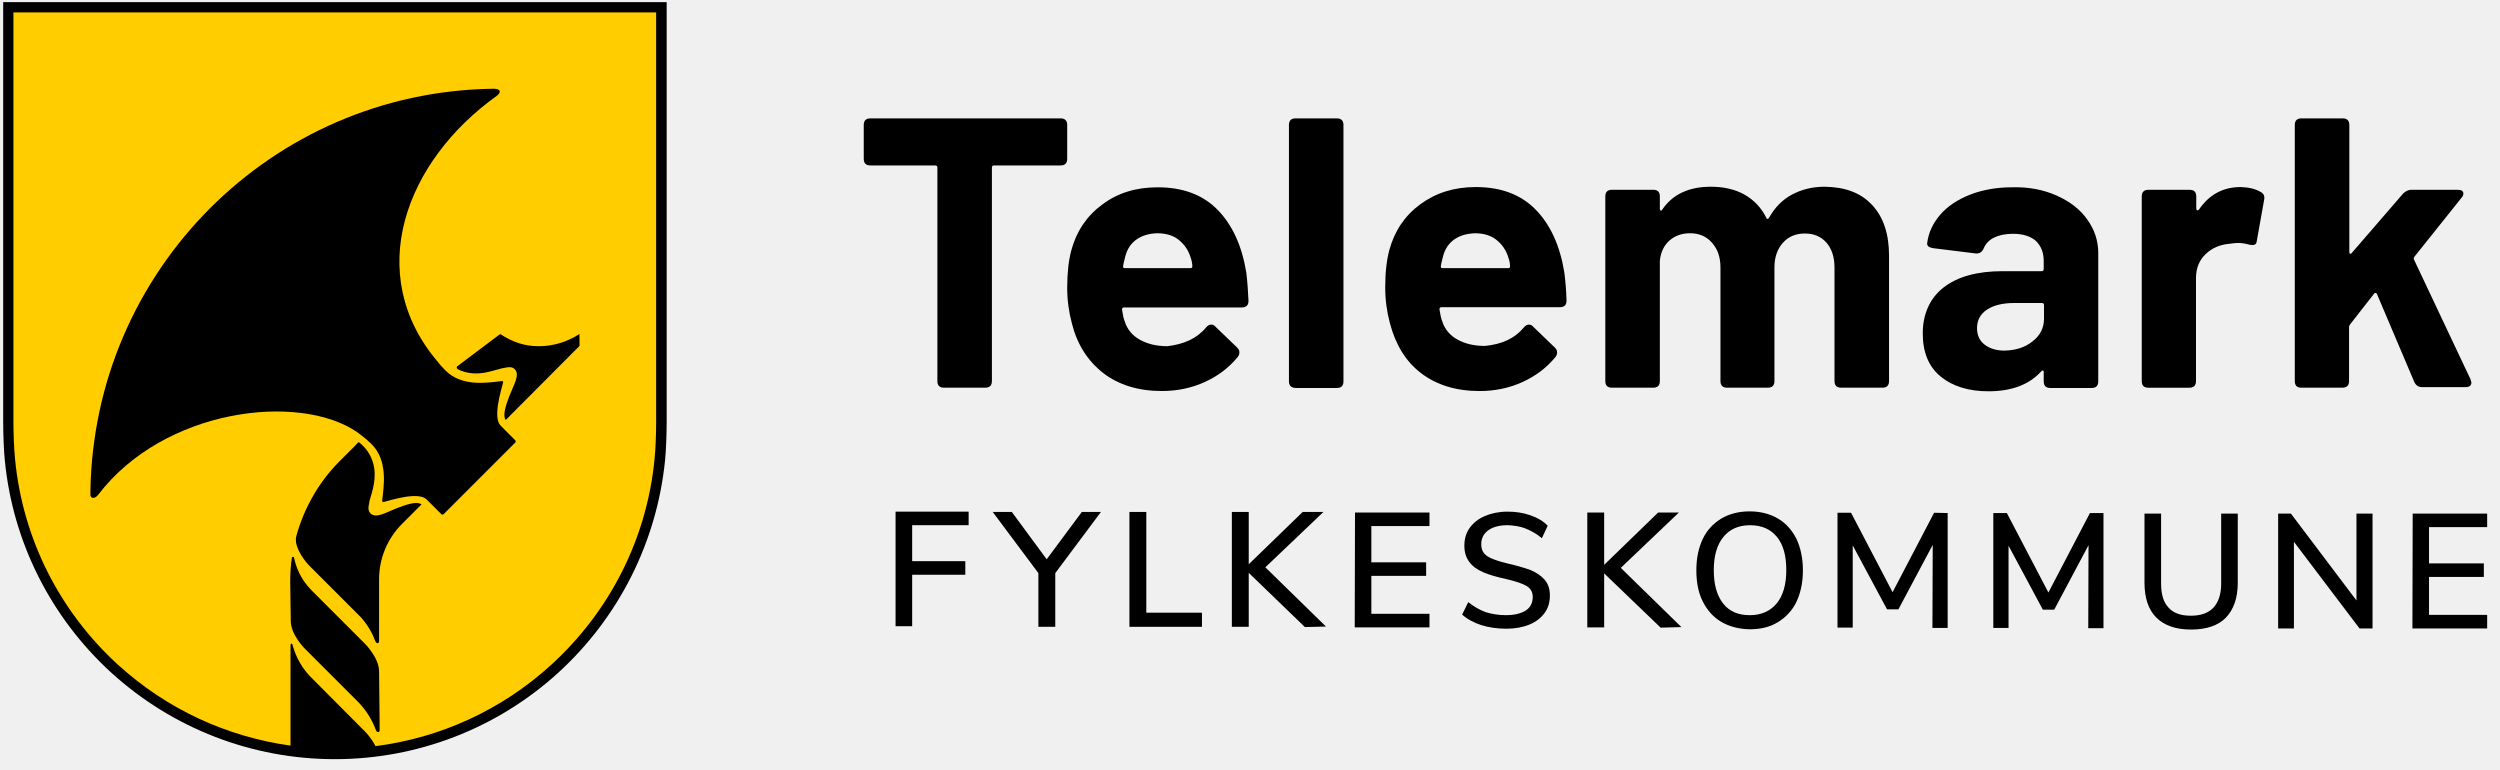
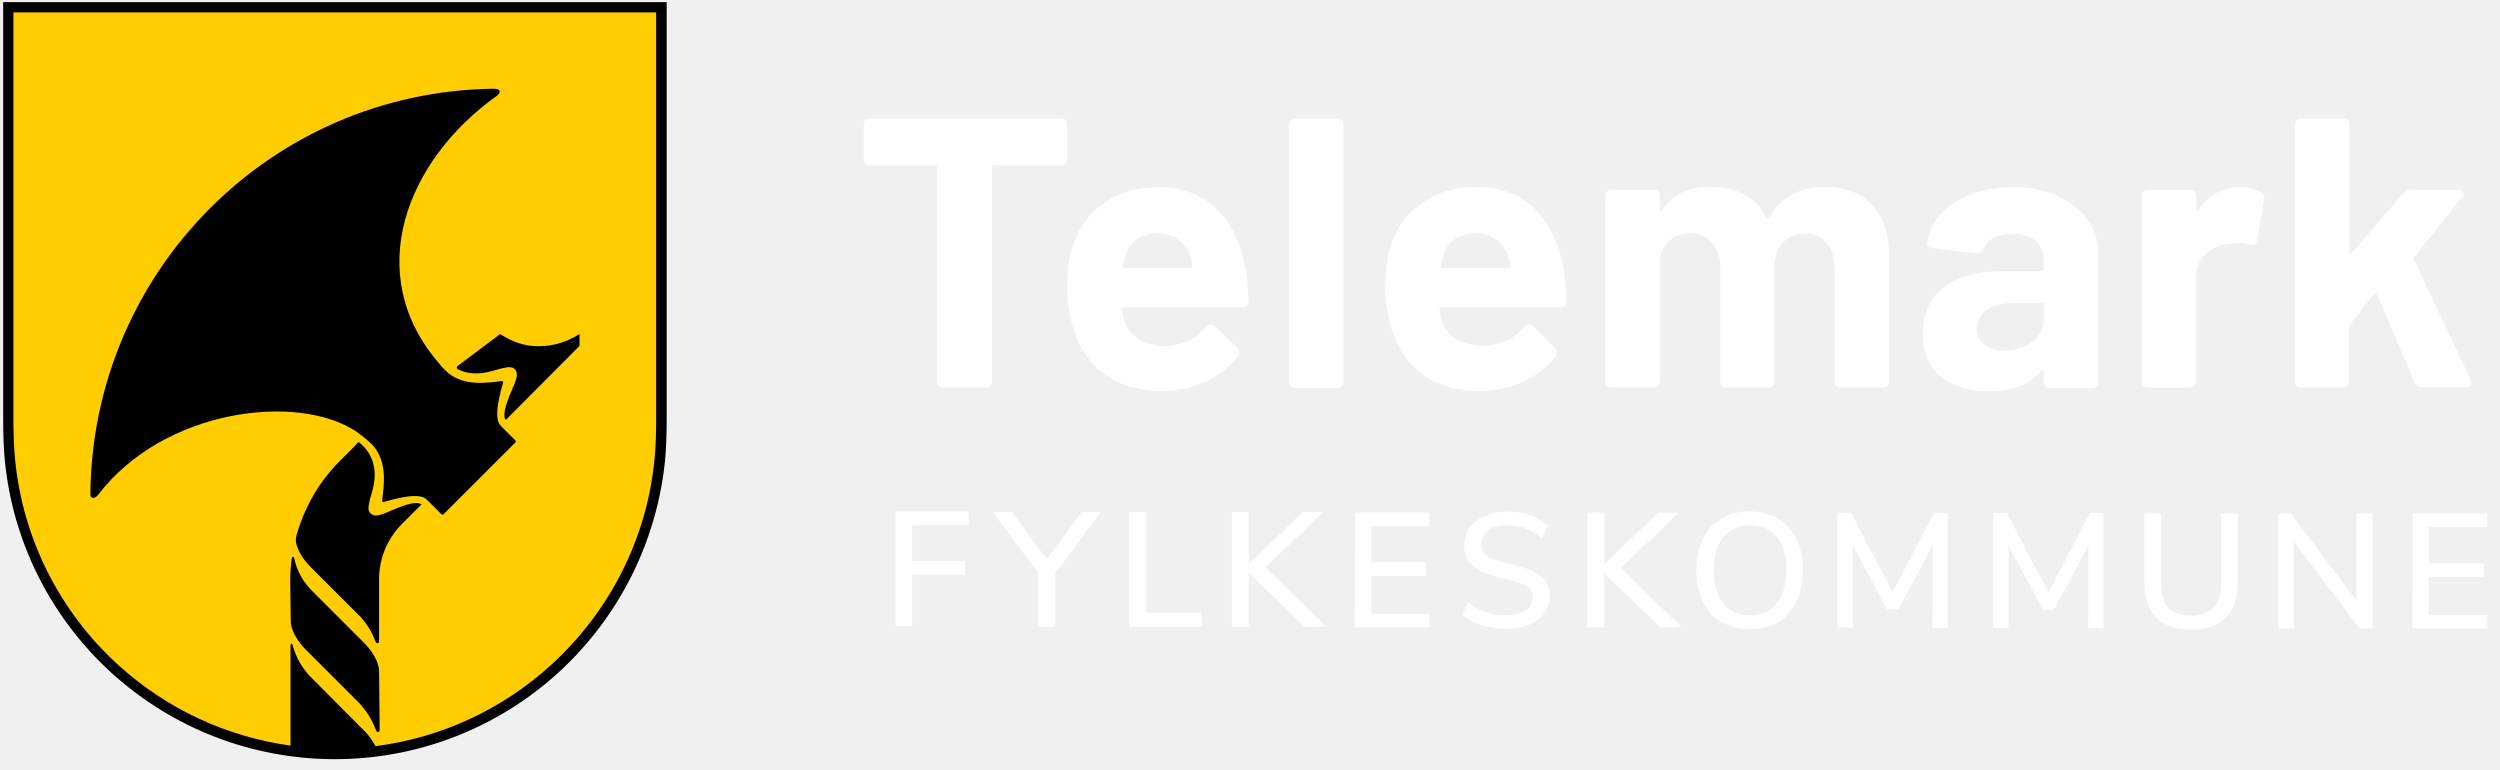
<svg xmlns="http://www.w3.org/2000/svg" width="156" height="48" viewBox="0 0 156 48" fill="none">
  <g clip-path="url(#clip0_1057_136)">
    <path d="M0.406 0.371V26.297C0.406 26.987 0.441 28.041 0.51 28.715C1.011 33.741 3.343 38.387 7.108 41.807C10.89 45.244 15.778 47.144 20.908 47.144C26.038 47.144 30.926 45.244 34.709 41.807C38.457 38.387 40.806 33.741 41.307 28.715C41.376 28.058 41.41 27.005 41.41 26.297V0.371H0.406Z" fill="#FFCD00" />
    <path d="M0.199 0.133V26.317C0.199 27.026 0.234 28.079 0.303 28.753C0.804 33.831 3.17 38.529 6.953 41.983C10.77 45.455 15.727 47.372 20.891 47.372C26.056 47.372 31.013 45.455 34.83 41.983C38.612 38.529 40.979 33.831 41.497 28.753C41.566 28.079 41.6 27.026 41.6 26.317V0.133H0.199ZM40.944 26.317C40.944 27.008 40.91 28.045 40.84 28.684C40.357 33.606 38.06 38.149 34.381 41.499C31.306 44.298 27.489 46.042 23.43 46.56C23.171 46.042 22.791 45.662 22.791 45.662L19.285 42.139C18.663 41.448 18.387 40.74 18.249 40.221C18.231 40.118 18.128 40.17 18.128 40.239V46.526C14.138 45.973 10.407 44.246 7.384 41.499C3.705 38.149 1.426 33.606 0.942 28.684C0.873 28.027 0.838 26.991 0.838 26.317V0.772H40.944V26.317Z" fill="black" />
    <path d="M23.654 41.897C23.654 41.05 22.79 40.187 22.79 40.187L19.457 36.853C18.748 36.145 18.455 35.351 18.351 34.798C18.334 34.729 18.23 34.729 18.213 34.798C18.144 35.282 18.109 35.765 18.109 36.266L18.144 38.753C18.144 39.6 19.008 40.463 19.008 40.463L22.41 43.866C22.928 44.419 23.239 44.989 23.429 45.489C23.515 45.766 23.688 45.697 23.688 45.576V45.144L23.654 41.897Z" fill="black" />
    <path d="M24.777 31.706C24.103 31.965 23.464 32.379 23.119 32.034C22.946 31.861 22.98 31.654 23.049 31.326C23.049 31.326 23.049 31.326 23.049 31.308V31.291C23.119 30.998 23.257 30.652 23.326 30.22C23.481 29.374 23.343 28.372 22.445 27.63C22.41 27.595 22.341 27.595 22.307 27.647L22.169 27.802L21.184 28.787C19.889 30.082 18.973 31.706 18.49 33.45C18.455 33.571 18.455 33.709 18.472 33.847C18.61 34.608 19.301 35.298 19.301 35.298L22.514 38.511C22.963 39.012 23.239 39.53 23.395 39.945C23.481 40.221 23.654 40.152 23.654 40.014V36.145C23.654 34.849 24.172 33.606 25.087 32.69L26.279 31.498C26.297 31.481 26.297 31.447 26.262 31.447C25.968 31.291 25.398 31.464 24.777 31.706Z" fill="black" />
    <path d="M6.124 30.877C10.235 25.488 18.646 24.487 22.274 26.956C22.36 27.026 22.74 27.285 23.137 27.665C23.155 27.682 23.172 27.699 23.189 27.716C24.225 28.753 23.949 30.359 23.845 31.24C23.845 31.292 23.88 31.326 23.932 31.326C24.415 31.205 26.108 30.653 26.626 31.171L27.231 31.775L27.542 32.086C27.576 32.121 27.645 32.121 27.68 32.086L32.153 27.613C32.188 27.578 32.188 27.509 32.153 27.475L31.842 27.164L31.238 26.559C30.737 26.058 31.273 24.348 31.393 23.865C31.411 23.813 31.359 23.761 31.307 23.778C30.426 23.882 28.837 24.158 27.801 23.122C27.784 23.105 27.766 23.087 27.749 23.07C27.542 22.863 27.524 22.828 27.352 22.621C22.619 17.094 25.314 10.03 31.013 5.971C31.186 5.833 31.341 5.574 30.875 5.539C30.841 5.539 30.72 5.539 30.72 5.539C16.954 5.746 5.848 16.87 5.641 30.67C5.641 30.687 5.641 30.808 5.641 30.86C5.641 31.119 5.9 31.154 6.124 30.877Z" fill="black" />
    <path d="M28.561 23.037C29.131 23.331 29.753 23.348 30.306 23.244C30.738 23.158 31.083 23.037 31.377 22.968H31.394C31.394 22.968 31.394 22.968 31.411 22.968C31.722 22.899 31.947 22.864 32.119 23.037C32.465 23.382 32.05 24.021 31.791 24.695C31.549 25.317 31.377 25.887 31.532 26.18C31.549 26.198 31.567 26.198 31.584 26.18L36.144 21.603C36.161 21.586 36.161 21.569 36.161 21.552V20.878C36.161 20.843 36.126 20.843 36.126 20.861C35.401 21.327 34.537 21.603 33.622 21.603C32.689 21.603 31.964 21.327 31.238 20.861C31.221 20.843 31.204 20.843 31.187 20.861L28.544 22.847C28.475 22.899 28.492 23.002 28.561 23.037Z" fill="black" />
-     <path d="M66.593 7.801V9.908C66.593 10.185 66.455 10.323 66.179 10.323H62.034C61.93 10.323 61.895 10.375 61.895 10.461V23.778C61.895 24.054 61.757 24.192 61.481 24.192H58.907C58.631 24.192 58.493 24.054 58.493 23.778V10.461C58.493 10.357 58.441 10.323 58.355 10.323H54.313C54.037 10.323 53.898 10.185 53.898 9.908V7.801C53.898 7.525 54.037 7.387 54.313 7.387H66.179C66.455 7.387 66.593 7.525 66.593 7.801Z" fill="black" />
-     <path d="M75.264 20.427C75.368 20.306 75.472 20.255 75.575 20.255C75.679 20.255 75.765 20.289 75.834 20.375L77.199 21.688C77.302 21.792 77.337 21.878 77.337 21.982C77.337 22.103 77.302 22.189 77.233 22.275C76.698 22.932 76.024 23.45 75.195 23.83C74.366 24.21 73.468 24.4 72.501 24.4C71.033 24.4 69.806 24.02 68.839 23.277C67.872 22.517 67.216 21.498 66.887 20.185C66.697 19.477 66.594 18.735 66.594 17.957C66.594 17.025 66.68 16.247 66.853 15.608C67.181 14.416 67.82 13.466 68.787 12.758C69.754 12.033 70.894 11.688 72.242 11.688C73.814 11.688 75.057 12.154 75.972 13.086C76.888 14.019 77.493 15.315 77.769 17.007C77.838 17.543 77.872 18.113 77.907 18.769C77.907 19.045 77.769 19.184 77.493 19.184H70.152C70.048 19.184 70.014 19.235 70.014 19.322C70.065 19.65 70.117 19.909 70.186 20.064C70.342 20.565 70.67 20.945 71.136 21.204C71.603 21.463 72.173 21.602 72.846 21.602C73.883 21.481 74.694 21.118 75.264 20.427ZM70.929 14.935C70.584 15.177 70.342 15.522 70.221 15.988C70.135 16.299 70.1 16.489 70.083 16.593C70.065 16.696 70.1 16.731 70.204 16.731H74.28C74.366 16.731 74.401 16.696 74.401 16.627C74.401 16.455 74.366 16.265 74.297 16.075C74.159 15.608 73.9 15.246 73.554 14.969C73.209 14.693 72.76 14.555 72.207 14.555C71.706 14.572 71.275 14.693 70.929 14.935Z" fill="black" />
-     <path d="M80.43 23.778V7.801C80.43 7.525 80.568 7.387 80.844 7.387H83.418C83.694 7.387 83.832 7.525 83.832 7.801V23.795C83.832 24.072 83.694 24.21 83.418 24.21H80.844C80.551 24.192 80.43 24.054 80.43 23.778Z" fill="black" />
-     <path d="M95.091 20.429C95.195 20.308 95.298 20.256 95.402 20.256C95.505 20.256 95.592 20.291 95.661 20.377L97.025 21.69C97.129 21.793 97.163 21.88 97.163 21.983C97.163 22.104 97.129 22.191 97.06 22.277C96.524 22.933 95.851 23.451 95.022 23.831C94.193 24.211 93.294 24.401 92.327 24.401C90.859 24.401 89.633 24.021 88.666 23.279C87.698 22.536 87.077 21.482 86.731 20.17C86.541 19.462 86.438 18.719 86.438 17.942C86.438 17.009 86.524 16.232 86.697 15.593C87.025 14.401 87.664 13.451 88.631 12.743C89.598 12.035 90.738 11.672 92.085 11.672C93.657 11.672 94.901 12.138 95.816 13.071C96.732 14.004 97.336 15.299 97.613 16.992C97.682 17.527 97.734 18.097 97.751 18.753C97.751 19.03 97.613 19.168 97.336 19.168H89.961C89.857 19.168 89.823 19.22 89.823 19.306C89.875 19.634 89.927 19.893 89.996 20.049C90.151 20.55 90.479 20.93 90.945 21.189C91.412 21.448 91.982 21.586 92.656 21.586C93.726 21.482 94.521 21.12 95.091 20.429ZM90.755 14.936C90.41 15.178 90.168 15.524 90.047 15.99C89.961 16.301 89.927 16.491 89.909 16.594C89.892 16.698 89.927 16.733 90.03 16.733H94.106C94.193 16.733 94.227 16.698 94.227 16.629C94.227 16.456 94.193 16.266 94.124 16.076C93.985 15.61 93.726 15.247 93.381 14.971C93.035 14.694 92.586 14.556 92.034 14.556C91.533 14.574 91.101 14.694 90.755 14.936Z" fill="black" />
-     <path d="M116.822 12.792C117.53 13.552 117.876 14.606 117.876 15.953V23.777C117.876 24.054 117.738 24.192 117.461 24.192H114.888C114.611 24.192 114.473 24.054 114.473 23.777V16.696C114.473 16.04 114.3 15.521 113.972 15.141C113.627 14.761 113.195 14.571 112.625 14.571C112.055 14.571 111.606 14.761 111.261 15.141C110.915 15.521 110.725 16.04 110.725 16.678V23.777C110.725 24.054 110.587 24.192 110.311 24.192H107.772C107.495 24.192 107.357 24.054 107.357 23.777V16.696C107.357 16.057 107.184 15.539 106.822 15.141C106.476 14.744 106.01 14.554 105.457 14.554C104.939 14.554 104.524 14.71 104.179 15.003C103.834 15.314 103.626 15.729 103.574 16.281V23.777C103.574 24.054 103.436 24.192 103.16 24.192H100.586C100.31 24.192 100.172 24.054 100.172 23.777V12.257C100.172 11.98 100.31 11.842 100.586 11.842H103.16C103.436 11.842 103.574 11.98 103.574 12.257V13.017C103.574 13.086 103.592 13.12 103.626 13.138C103.661 13.155 103.695 13.138 103.73 13.069C104.386 12.119 105.388 11.652 106.753 11.652C107.547 11.652 108.255 11.808 108.842 12.136C109.43 12.464 109.896 12.948 110.207 13.57C110.224 13.639 110.242 13.656 110.293 13.656C110.328 13.656 110.362 13.621 110.397 13.57C110.76 12.931 111.243 12.447 111.831 12.136C112.418 11.825 113.091 11.652 113.851 11.652C115.147 11.67 116.114 12.032 116.822 12.792Z" fill="black" />
-     <path d="M128.34 12.206C129.152 12.569 129.791 13.052 130.24 13.691C130.689 14.313 130.931 15.004 130.931 15.781V23.795C130.931 24.072 130.793 24.21 130.516 24.21H127.943C127.667 24.21 127.528 24.072 127.528 23.795V23.225C127.528 23.156 127.511 23.122 127.477 23.122C127.442 23.105 127.407 23.139 127.356 23.191C126.613 24.003 125.525 24.417 124.074 24.417C122.848 24.417 121.846 24.106 121.103 23.502C120.36 22.897 119.98 21.999 119.98 20.807C119.98 19.616 120.412 18.614 121.276 17.94C122.139 17.267 123.366 16.921 124.972 16.921H127.39C127.494 16.921 127.528 16.869 127.528 16.783V16.282C127.528 15.747 127.356 15.349 127.045 15.038C126.717 14.745 126.233 14.589 125.611 14.589C125.128 14.589 124.73 14.676 124.419 14.831C124.109 14.987 123.901 15.211 123.78 15.505C123.677 15.729 123.521 15.833 123.297 15.816L120.637 15.488C120.516 15.47 120.412 15.436 120.343 15.384C120.274 15.332 120.24 15.246 120.257 15.159C120.343 14.503 120.62 13.916 121.086 13.38C121.552 12.845 122.174 12.448 122.951 12.137C123.729 11.843 124.592 11.688 125.525 11.688C126.596 11.653 127.528 11.843 128.34 12.206ZM126.82 21.308C127.304 20.945 127.546 20.462 127.546 19.892V19.046C127.546 18.942 127.494 18.907 127.407 18.907H125.698C124.972 18.907 124.402 19.046 123.988 19.322C123.573 19.598 123.366 19.978 123.366 20.479C123.366 20.911 123.521 21.256 123.832 21.498C124.143 21.74 124.558 21.878 125.076 21.878C125.767 21.861 126.354 21.688 126.82 21.308Z" fill="black" />
-     <path d="M141.072 11.983C141.262 12.086 141.331 12.242 141.279 12.484L140.83 15.005C140.812 15.144 140.778 15.23 140.692 15.264C140.622 15.299 140.502 15.299 140.346 15.264C140.087 15.195 139.863 15.161 139.655 15.161C139.534 15.161 139.362 15.178 139.103 15.213C138.533 15.264 138.032 15.472 137.634 15.852C137.237 16.232 137.03 16.733 137.03 17.354V23.78C137.03 24.056 136.892 24.194 136.615 24.194H134.059C133.783 24.194 133.645 24.056 133.645 23.78V12.259C133.645 11.983 133.783 11.845 134.059 11.845H136.633C136.909 11.845 137.047 11.983 137.047 12.259V13.002C137.047 13.071 137.064 13.105 137.099 13.123C137.133 13.14 137.168 13.123 137.22 13.071C137.859 12.138 138.723 11.672 139.811 11.672C140.312 11.689 140.726 11.775 141.072 11.983Z" fill="black" />
-     <path d="M143.195 23.778V7.801C143.195 7.525 143.333 7.387 143.61 7.387H146.183C146.46 7.387 146.598 7.525 146.598 7.801V15.729C146.598 15.798 146.615 15.833 146.65 15.833C146.684 15.85 146.719 15.816 146.753 15.781L149.949 12.085C150.104 11.929 150.277 11.843 150.45 11.843H153.351C153.472 11.843 153.559 11.86 153.61 11.895C153.679 11.929 153.714 11.998 153.714 12.068C153.714 12.171 153.679 12.258 153.61 12.326L150.657 16.023C150.605 16.075 150.605 16.144 150.64 16.213L154.163 23.674L154.215 23.864C154.215 24.054 154.094 24.158 153.852 24.158H151.14C150.916 24.158 150.76 24.054 150.657 23.847L148.325 18.355C148.273 18.251 148.204 18.251 148.135 18.337L146.65 20.237C146.598 20.306 146.581 20.358 146.581 20.41V23.778C146.581 24.054 146.442 24.192 146.166 24.192H143.593C143.333 24.192 143.195 24.054 143.195 23.778Z" fill="black" />
-     <path d="M55.883 31.926H60.443V32.772H56.919V35.017H60.235V35.864H56.919V39.076H55.883V31.926Z" fill="black" />
-     <path d="M65.849 35.763V39.113H64.795V35.763L61.945 31.945H63.137L65.313 34.899L67.507 31.945H68.699L65.849 35.763Z" fill="black" />
-     <path d="M70.477 31.945H71.53V38.232H75.002V39.113H70.477V31.945Z" fill="black" />
-     <path d="M81.427 39.13L77.921 35.745V39.113H76.867V31.945H77.921V35.21L81.289 31.945H82.584L78.957 35.4L82.74 39.096L81.427 39.13Z" fill="black" />
-     <path d="M84.552 31.98H89.199V32.827H85.572V35.09H88.991V35.936H85.572V38.302H89.199V39.148H84.535L84.552 31.98Z" fill="black" />
-     <path d="M92.43 39.007C91.964 38.852 91.567 38.645 91.238 38.351L91.618 37.574C91.964 37.85 92.326 38.057 92.706 38.196C93.086 38.316 93.501 38.386 93.967 38.386C94.503 38.386 94.917 38.282 95.211 38.092C95.504 37.902 95.643 37.608 95.643 37.246C95.643 36.935 95.504 36.71 95.245 36.555C94.969 36.399 94.537 36.261 93.95 36.123C93.38 36.002 92.914 35.864 92.551 35.708C92.188 35.553 91.895 35.346 91.687 35.069C91.48 34.793 91.376 34.465 91.376 34.05C91.376 33.636 91.48 33.256 91.705 32.945C91.929 32.634 92.24 32.375 92.655 32.202C93.052 32.029 93.535 31.926 94.071 31.926C94.572 31.926 95.038 31.995 95.487 32.15C95.936 32.306 96.299 32.513 96.575 32.807L96.213 33.584C95.885 33.307 95.539 33.118 95.194 32.979C94.848 32.841 94.468 32.789 94.088 32.772C93.57 32.772 93.173 32.876 92.879 33.083C92.585 33.29 92.43 33.584 92.43 33.964C92.43 34.292 92.551 34.534 92.81 34.707C93.069 34.879 93.484 35.017 94.054 35.156C94.658 35.294 95.124 35.432 95.504 35.57C95.867 35.726 96.161 35.916 96.385 36.175C96.61 36.434 96.713 36.762 96.713 37.159C96.713 37.574 96.61 37.937 96.385 38.247C96.161 38.558 95.85 38.8 95.435 38.973C95.021 39.145 94.537 39.232 93.985 39.232C93.397 39.232 92.879 39.145 92.43 39.007Z" fill="black" />
-     <path d="M103.624 39.166L100.1 35.78V39.148H99.047V31.98H100.1V35.245L103.469 31.98H104.764L101.137 35.435L104.919 39.131L103.624 39.166Z" fill="black" />
-     <path d="M107.406 38.802C106.905 38.508 106.525 38.076 106.249 37.524C105.972 36.971 105.852 36.332 105.852 35.589C105.852 34.829 105.99 34.19 106.249 33.637C106.508 33.085 106.905 32.67 107.406 32.359C107.907 32.066 108.494 31.91 109.168 31.91C109.859 31.91 110.446 32.066 110.947 32.359C111.448 32.653 111.828 33.085 112.104 33.637C112.363 34.19 112.501 34.846 112.501 35.589C112.501 36.332 112.363 36.988 112.104 37.541C111.845 38.094 111.448 38.508 110.947 38.819C110.446 39.13 109.859 39.268 109.168 39.268C108.494 39.251 107.907 39.095 107.406 38.802ZM110.86 37.662C111.258 37.178 111.465 36.487 111.465 35.572C111.465 34.674 111.275 33.983 110.878 33.499C110.48 33.016 109.928 32.774 109.202 32.774C108.494 32.774 107.941 33.016 107.544 33.499C107.147 33.983 106.94 34.674 106.94 35.572C106.94 36.47 107.13 37.161 107.527 37.662C107.924 38.163 108.477 38.387 109.185 38.387C109.893 38.387 110.446 38.145 110.86 37.662Z" fill="black" />
-     <path d="M121.534 32.013V39.181H120.584L120.602 34L118.46 38.024H117.752L115.61 34.034V39.164H114.66V31.996H115.506L118.097 36.953L120.688 31.996L121.534 32.013Z" fill="black" />
-     <path d="M131.257 32.033V39.201H130.307L130.324 34.019L128.183 38.044H127.475L125.333 34.054V39.184H124.383V32.016H125.229L127.82 36.973L130.411 32.016H131.257V32.033Z" fill="black" />
-     <path d="M134.559 38.541C134.058 38.04 133.816 37.315 133.816 36.365V32.047H134.853V36.434C134.853 37.09 135.008 37.591 135.319 37.919C135.63 38.265 136.096 38.42 136.718 38.42C137.34 38.42 137.806 38.248 138.117 37.919C138.428 37.574 138.601 37.09 138.601 36.434V32.047H139.637V36.365C139.637 37.315 139.378 38.04 138.894 38.541C138.411 39.042 137.668 39.284 136.718 39.284C135.768 39.284 135.043 39.025 134.559 38.541Z" fill="black" />
-     <path d="M148.046 32.047V39.215H147.234L143.141 33.809V39.215H142.156V32.047H142.951L147.044 37.47V32.047H148.046Z" fill="black" />
-     <path d="M150.552 32.047H155.199V32.893H151.571V35.156H154.991V36.002H151.571V38.368H155.199V39.215H150.535L150.552 32.047Z" fill="black" />
+     <path d="M66.593 7.801V9.908C66.593 10.185 66.455 10.323 66.179 10.323H62.034C61.93 10.323 61.895 10.375 61.895 10.461V23.778C61.895 24.054 61.757 24.192 61.481 24.192H58.907C58.631 24.192 58.493 24.054 58.493 23.778V10.461C58.493 10.357 58.441 10.323 58.355 10.323H54.313C54.037 10.323 53.898 10.185 53.898 9.908V7.801C53.898 7.525 54.037 7.387 54.313 7.387H66.179C66.455 7.387 66.593 7.525 66.593 7.801Z" fill="white" />
+     <path d="M75.264 20.427C75.368 20.306 75.472 20.255 75.575 20.255C75.679 20.255 75.765 20.289 75.834 20.375L77.199 21.688C77.302 21.792 77.337 21.878 77.337 21.982C77.337 22.103 77.302 22.189 77.233 22.275C76.698 22.932 76.024 23.45 75.195 23.83C74.366 24.21 73.468 24.4 72.501 24.4C71.033 24.4 69.806 24.02 68.839 23.277C67.872 22.517 67.216 21.498 66.887 20.185C66.697 19.477 66.594 18.735 66.594 17.957C66.594 17.025 66.68 16.247 66.853 15.608C67.181 14.416 67.82 13.466 68.787 12.758C69.754 12.033 70.894 11.688 72.242 11.688C73.814 11.688 75.057 12.154 75.972 13.086C76.888 14.019 77.493 15.315 77.769 17.007C77.838 17.543 77.872 18.113 77.907 18.769C77.907 19.045 77.769 19.184 77.493 19.184H70.152C70.048 19.184 70.014 19.235 70.014 19.322C70.065 19.65 70.117 19.909 70.186 20.064C70.342 20.565 70.67 20.945 71.136 21.204C71.603 21.463 72.173 21.602 72.846 21.602C73.883 21.481 74.694 21.118 75.264 20.427ZM70.929 14.935C70.584 15.177 70.342 15.522 70.221 15.988C70.135 16.299 70.1 16.489 70.083 16.593C70.065 16.696 70.1 16.731 70.204 16.731H74.28C74.366 16.731 74.401 16.696 74.401 16.627C74.401 16.455 74.366 16.265 74.297 16.075C74.159 15.608 73.9 15.246 73.554 14.969C73.209 14.693 72.76 14.555 72.207 14.555C71.706 14.572 71.275 14.693 70.929 14.935Z" fill="white" />
+     <path d="M80.43 23.778V7.801C80.43 7.525 80.568 7.387 80.844 7.387H83.418C83.694 7.387 83.832 7.525 83.832 7.801V23.795C83.832 24.072 83.694 24.21 83.418 24.21H80.844C80.551 24.192 80.43 24.054 80.43 23.778Z" fill="white" />
+     <path d="M95.091 20.429C95.195 20.308 95.298 20.256 95.402 20.256C95.505 20.256 95.592 20.291 95.661 20.377L97.025 21.69C97.129 21.793 97.163 21.88 97.163 21.983C97.163 22.104 97.129 22.191 97.06 22.277C96.524 22.933 95.851 23.451 95.022 23.831C94.193 24.211 93.294 24.401 92.327 24.401C90.859 24.401 89.633 24.021 88.666 23.279C87.698 22.536 87.077 21.482 86.731 20.17C86.541 19.462 86.438 18.719 86.438 17.942C86.438 17.009 86.524 16.232 86.697 15.593C87.025 14.401 87.664 13.451 88.631 12.743C89.598 12.035 90.738 11.672 92.085 11.672C93.657 11.672 94.901 12.138 95.816 13.071C96.732 14.004 97.336 15.299 97.613 16.992C97.682 17.527 97.734 18.097 97.751 18.753C97.751 19.03 97.613 19.168 97.336 19.168H89.961C89.857 19.168 89.823 19.22 89.823 19.306C89.875 19.634 89.927 19.893 89.996 20.049C90.151 20.55 90.479 20.93 90.945 21.189C91.412 21.448 91.982 21.586 92.656 21.586C93.726 21.482 94.521 21.12 95.091 20.429ZM90.755 14.936C90.41 15.178 90.168 15.524 90.047 15.99C89.961 16.301 89.927 16.491 89.909 16.594C89.892 16.698 89.927 16.733 90.03 16.733H94.106C94.193 16.733 94.227 16.698 94.227 16.629C94.227 16.456 94.193 16.266 94.124 16.076C93.985 15.61 93.726 15.247 93.381 14.971C93.035 14.694 92.586 14.556 92.034 14.556C91.533 14.574 91.101 14.694 90.755 14.936Z" fill="white" />
+     <path d="M116.822 12.792C117.53 13.552 117.876 14.606 117.876 15.953V23.777C117.876 24.054 117.738 24.192 117.461 24.192H114.888C114.611 24.192 114.473 24.054 114.473 23.777V16.696C114.473 16.04 114.3 15.521 113.972 15.141C113.627 14.761 113.195 14.571 112.625 14.571C112.055 14.571 111.606 14.761 111.261 15.141C110.915 15.521 110.725 16.04 110.725 16.678V23.777C110.725 24.054 110.587 24.192 110.311 24.192H107.772C107.495 24.192 107.357 24.054 107.357 23.777V16.696C107.357 16.057 107.184 15.539 106.822 15.141C106.476 14.744 106.01 14.554 105.457 14.554C104.939 14.554 104.524 14.71 104.179 15.003C103.834 15.314 103.626 15.729 103.574 16.281V23.777C103.574 24.054 103.436 24.192 103.16 24.192H100.586C100.31 24.192 100.172 24.054 100.172 23.777V12.257C100.172 11.98 100.31 11.842 100.586 11.842H103.16C103.436 11.842 103.574 11.98 103.574 12.257V13.017C103.574 13.086 103.592 13.12 103.626 13.138C103.661 13.155 103.695 13.138 103.73 13.069C104.386 12.119 105.388 11.652 106.753 11.652C107.547 11.652 108.255 11.808 108.842 12.136C109.43 12.464 109.896 12.948 110.207 13.57C110.224 13.639 110.242 13.656 110.293 13.656C110.328 13.656 110.362 13.621 110.397 13.57C110.76 12.931 111.243 12.447 111.831 12.136C112.418 11.825 113.091 11.652 113.851 11.652C115.147 11.67 116.114 12.032 116.822 12.792Z" fill="white" />
+     <path d="M128.34 12.206C129.152 12.569 129.791 13.052 130.24 13.691C130.689 14.313 130.931 15.004 130.931 15.781V23.795C130.931 24.072 130.793 24.21 130.516 24.21H127.943C127.667 24.21 127.528 24.072 127.528 23.795V23.225C127.528 23.156 127.511 23.122 127.477 23.122C127.442 23.105 127.407 23.139 127.356 23.191C126.613 24.003 125.525 24.417 124.074 24.417C122.848 24.417 121.846 24.106 121.103 23.502C120.36 22.897 119.98 21.999 119.98 20.807C119.98 19.616 120.412 18.614 121.276 17.94C122.139 17.267 123.366 16.921 124.972 16.921H127.39C127.494 16.921 127.528 16.869 127.528 16.783V16.282C127.528 15.747 127.356 15.349 127.045 15.038C126.717 14.745 126.233 14.589 125.611 14.589C125.128 14.589 124.73 14.676 124.419 14.831C124.109 14.987 123.901 15.211 123.78 15.505C123.677 15.729 123.521 15.833 123.297 15.816L120.637 15.488C120.516 15.47 120.412 15.436 120.343 15.384C120.274 15.332 120.24 15.246 120.257 15.159C120.343 14.503 120.62 13.916 121.086 13.38C121.552 12.845 122.174 12.448 122.951 12.137C123.729 11.843 124.592 11.688 125.525 11.688C126.596 11.653 127.528 11.843 128.34 12.206ZM126.82 21.308C127.304 20.945 127.546 20.462 127.546 19.892V19.046C127.546 18.942 127.494 18.907 127.407 18.907H125.698C124.972 18.907 124.402 19.046 123.988 19.322C123.573 19.598 123.366 19.978 123.366 20.479C123.366 20.911 123.521 21.256 123.832 21.498C124.143 21.74 124.558 21.878 125.076 21.878C125.767 21.861 126.354 21.688 126.82 21.308Z" fill="white" />
+     <path d="M141.072 11.983C141.262 12.086 141.331 12.242 141.279 12.484L140.83 15.005C140.812 15.144 140.778 15.23 140.692 15.264C140.622 15.299 140.502 15.299 140.346 15.264C140.087 15.195 139.863 15.161 139.655 15.161C139.534 15.161 139.362 15.178 139.103 15.213C138.533 15.264 138.032 15.472 137.634 15.852C137.237 16.232 137.03 16.733 137.03 17.354V23.78C137.03 24.056 136.892 24.194 136.615 24.194H134.059C133.783 24.194 133.645 24.056 133.645 23.78V12.259C133.645 11.983 133.783 11.845 134.059 11.845H136.633C136.909 11.845 137.047 11.983 137.047 12.259V13.002C137.047 13.071 137.064 13.105 137.099 13.123C137.133 13.14 137.168 13.123 137.22 13.071C137.859 12.138 138.723 11.672 139.811 11.672C140.312 11.689 140.726 11.775 141.072 11.983Z" fill="white" />
+     <path d="M143.195 23.778V7.801C143.195 7.525 143.333 7.387 143.61 7.387H146.183C146.46 7.387 146.598 7.525 146.598 7.801V15.729C146.598 15.798 146.615 15.833 146.65 15.833C146.684 15.85 146.719 15.816 146.753 15.781L149.949 12.085C150.104 11.929 150.277 11.843 150.45 11.843H153.351C153.472 11.843 153.559 11.86 153.61 11.895C153.679 11.929 153.714 11.998 153.714 12.068C153.714 12.171 153.679 12.258 153.61 12.326L150.657 16.023C150.605 16.075 150.605 16.144 150.64 16.213L154.163 23.674L154.215 23.864C154.215 24.054 154.094 24.158 153.852 24.158H151.14C150.916 24.158 150.76 24.054 150.657 23.847L148.325 18.355C148.273 18.251 148.204 18.251 148.135 18.337L146.65 20.237C146.598 20.306 146.581 20.358 146.581 20.41V23.778C146.581 24.054 146.442 24.192 146.166 24.192H143.593C143.333 24.192 143.195 24.054 143.195 23.778Z" fill="white" />
+     <path d="M55.883 31.926H60.443V32.772H56.919V35.017H60.235V35.864H56.919V39.076H55.883V31.926Z" fill="white" />
+     <path d="M65.849 35.763V39.113H64.795V35.763L61.945 31.945H63.137L65.313 34.899L67.507 31.945H68.699L65.849 35.763Z" fill="white" />
+     <path d="M70.477 31.945H71.53V38.232H75.002V39.113H70.477V31.945Z" fill="white" />
+     <path d="M81.427 39.13L77.921 35.745V39.113H76.867V31.945H77.921V35.21L81.289 31.945H82.584L78.957 35.4L82.74 39.096L81.427 39.13Z" fill="white" />
+     <path d="M84.552 31.98H89.199V32.827H85.572V35.09H88.991V35.936H85.572V38.302H89.199V39.148H84.535L84.552 31.98Z" fill="white" />
+     <path d="M92.43 39.007C91.964 38.852 91.567 38.645 91.238 38.351L91.618 37.574C91.964 37.85 92.326 38.057 92.706 38.196C93.086 38.316 93.501 38.386 93.967 38.386C94.503 38.386 94.917 38.282 95.211 38.092C95.504 37.902 95.643 37.608 95.643 37.246C95.643 36.935 95.504 36.71 95.245 36.555C94.969 36.399 94.537 36.261 93.95 36.123C93.38 36.002 92.914 35.864 92.551 35.708C92.188 35.553 91.895 35.346 91.687 35.069C91.48 34.793 91.376 34.465 91.376 34.05C91.376 33.636 91.48 33.256 91.705 32.945C91.929 32.634 92.24 32.375 92.655 32.202C93.052 32.029 93.535 31.926 94.071 31.926C94.572 31.926 95.038 31.995 95.487 32.15C95.936 32.306 96.299 32.513 96.575 32.807L96.213 33.584C95.885 33.307 95.539 33.118 95.194 32.979C94.848 32.841 94.468 32.789 94.088 32.772C93.57 32.772 93.173 32.876 92.879 33.083C92.585 33.29 92.43 33.584 92.43 33.964C92.43 34.292 92.551 34.534 92.81 34.707C93.069 34.879 93.484 35.017 94.054 35.156C94.658 35.294 95.124 35.432 95.504 35.57C95.867 35.726 96.161 35.916 96.385 36.175C96.61 36.434 96.713 36.762 96.713 37.159C96.713 37.574 96.61 37.937 96.385 38.247C96.161 38.558 95.85 38.8 95.435 38.973C95.021 39.145 94.537 39.232 93.985 39.232C93.397 39.232 92.879 39.145 92.43 39.007Z" fill="white" />
+     <path d="M103.624 39.166L100.1 35.78V39.148H99.047V31.98H100.1V35.245L103.469 31.98H104.764L101.137 35.435L104.919 39.131L103.624 39.166Z" fill="white" />
+     <path d="M107.406 38.802C106.905 38.508 106.525 38.076 106.249 37.524C105.972 36.971 105.852 36.332 105.852 35.589C105.852 34.829 105.99 34.19 106.249 33.637C106.508 33.085 106.905 32.67 107.406 32.359C107.907 32.066 108.494 31.91 109.168 31.91C109.859 31.91 110.446 32.066 110.947 32.359C111.448 32.653 111.828 33.085 112.104 33.637C112.363 34.19 112.501 34.846 112.501 35.589C112.501 36.332 112.363 36.988 112.104 37.541C111.845 38.094 111.448 38.508 110.947 38.819C110.446 39.13 109.859 39.268 109.168 39.268C108.494 39.251 107.907 39.095 107.406 38.802ZM110.86 37.662C111.258 37.178 111.465 36.487 111.465 35.572C111.465 34.674 111.275 33.983 110.878 33.499C110.48 33.016 109.928 32.774 109.202 32.774C108.494 32.774 107.941 33.016 107.544 33.499C107.147 33.983 106.94 34.674 106.94 35.572C106.94 36.47 107.13 37.161 107.527 37.662C107.924 38.163 108.477 38.387 109.185 38.387C109.893 38.387 110.446 38.145 110.86 37.662Z" fill="white" />
+     <path d="M121.534 32.013V39.181H120.584L120.602 34L118.46 38.024H117.752L115.61 34.034V39.164H114.66V31.996H115.506L118.097 36.953L120.688 31.996L121.534 32.013Z" fill="white" />
+     <path d="M131.257 32.033V39.201H130.307L130.324 34.019L128.183 38.044H127.475L125.333 34.054V39.184H124.383V32.016H125.229L127.82 36.973L130.411 32.016H131.257V32.033Z" fill="white" />
+     <path d="M134.559 38.541C134.058 38.04 133.816 37.315 133.816 36.365V32.047H134.853V36.434C134.853 37.09 135.008 37.591 135.319 37.919C135.63 38.265 136.096 38.42 136.718 38.42C137.34 38.42 137.806 38.248 138.117 37.919C138.428 37.574 138.601 37.09 138.601 36.434V32.047H139.637V36.365C139.637 37.315 139.378 38.04 138.894 38.541C138.411 39.042 137.668 39.284 136.718 39.284C135.768 39.284 135.043 39.025 134.559 38.541Z" fill="white" />
+     <path d="M148.046 32.047V39.215H147.234L143.141 33.809V39.215H142.156V32.047H142.951L147.044 37.47V32.047H148.046Z" fill="white" />
+     <path d="M150.552 32.047H155.199V32.893H151.571V35.156H154.991V36.002H151.571V38.368H155.199V39.215H150.535L150.552 32.047Z" fill="white" />
  </g>
  <defs>
    <clipPath id="clip0_1057_136">
      <rect width="155" height="47.239" fill="white" transform="translate(0.199219 0.128906)" />
    </clipPath>
  </defs>
</svg>
